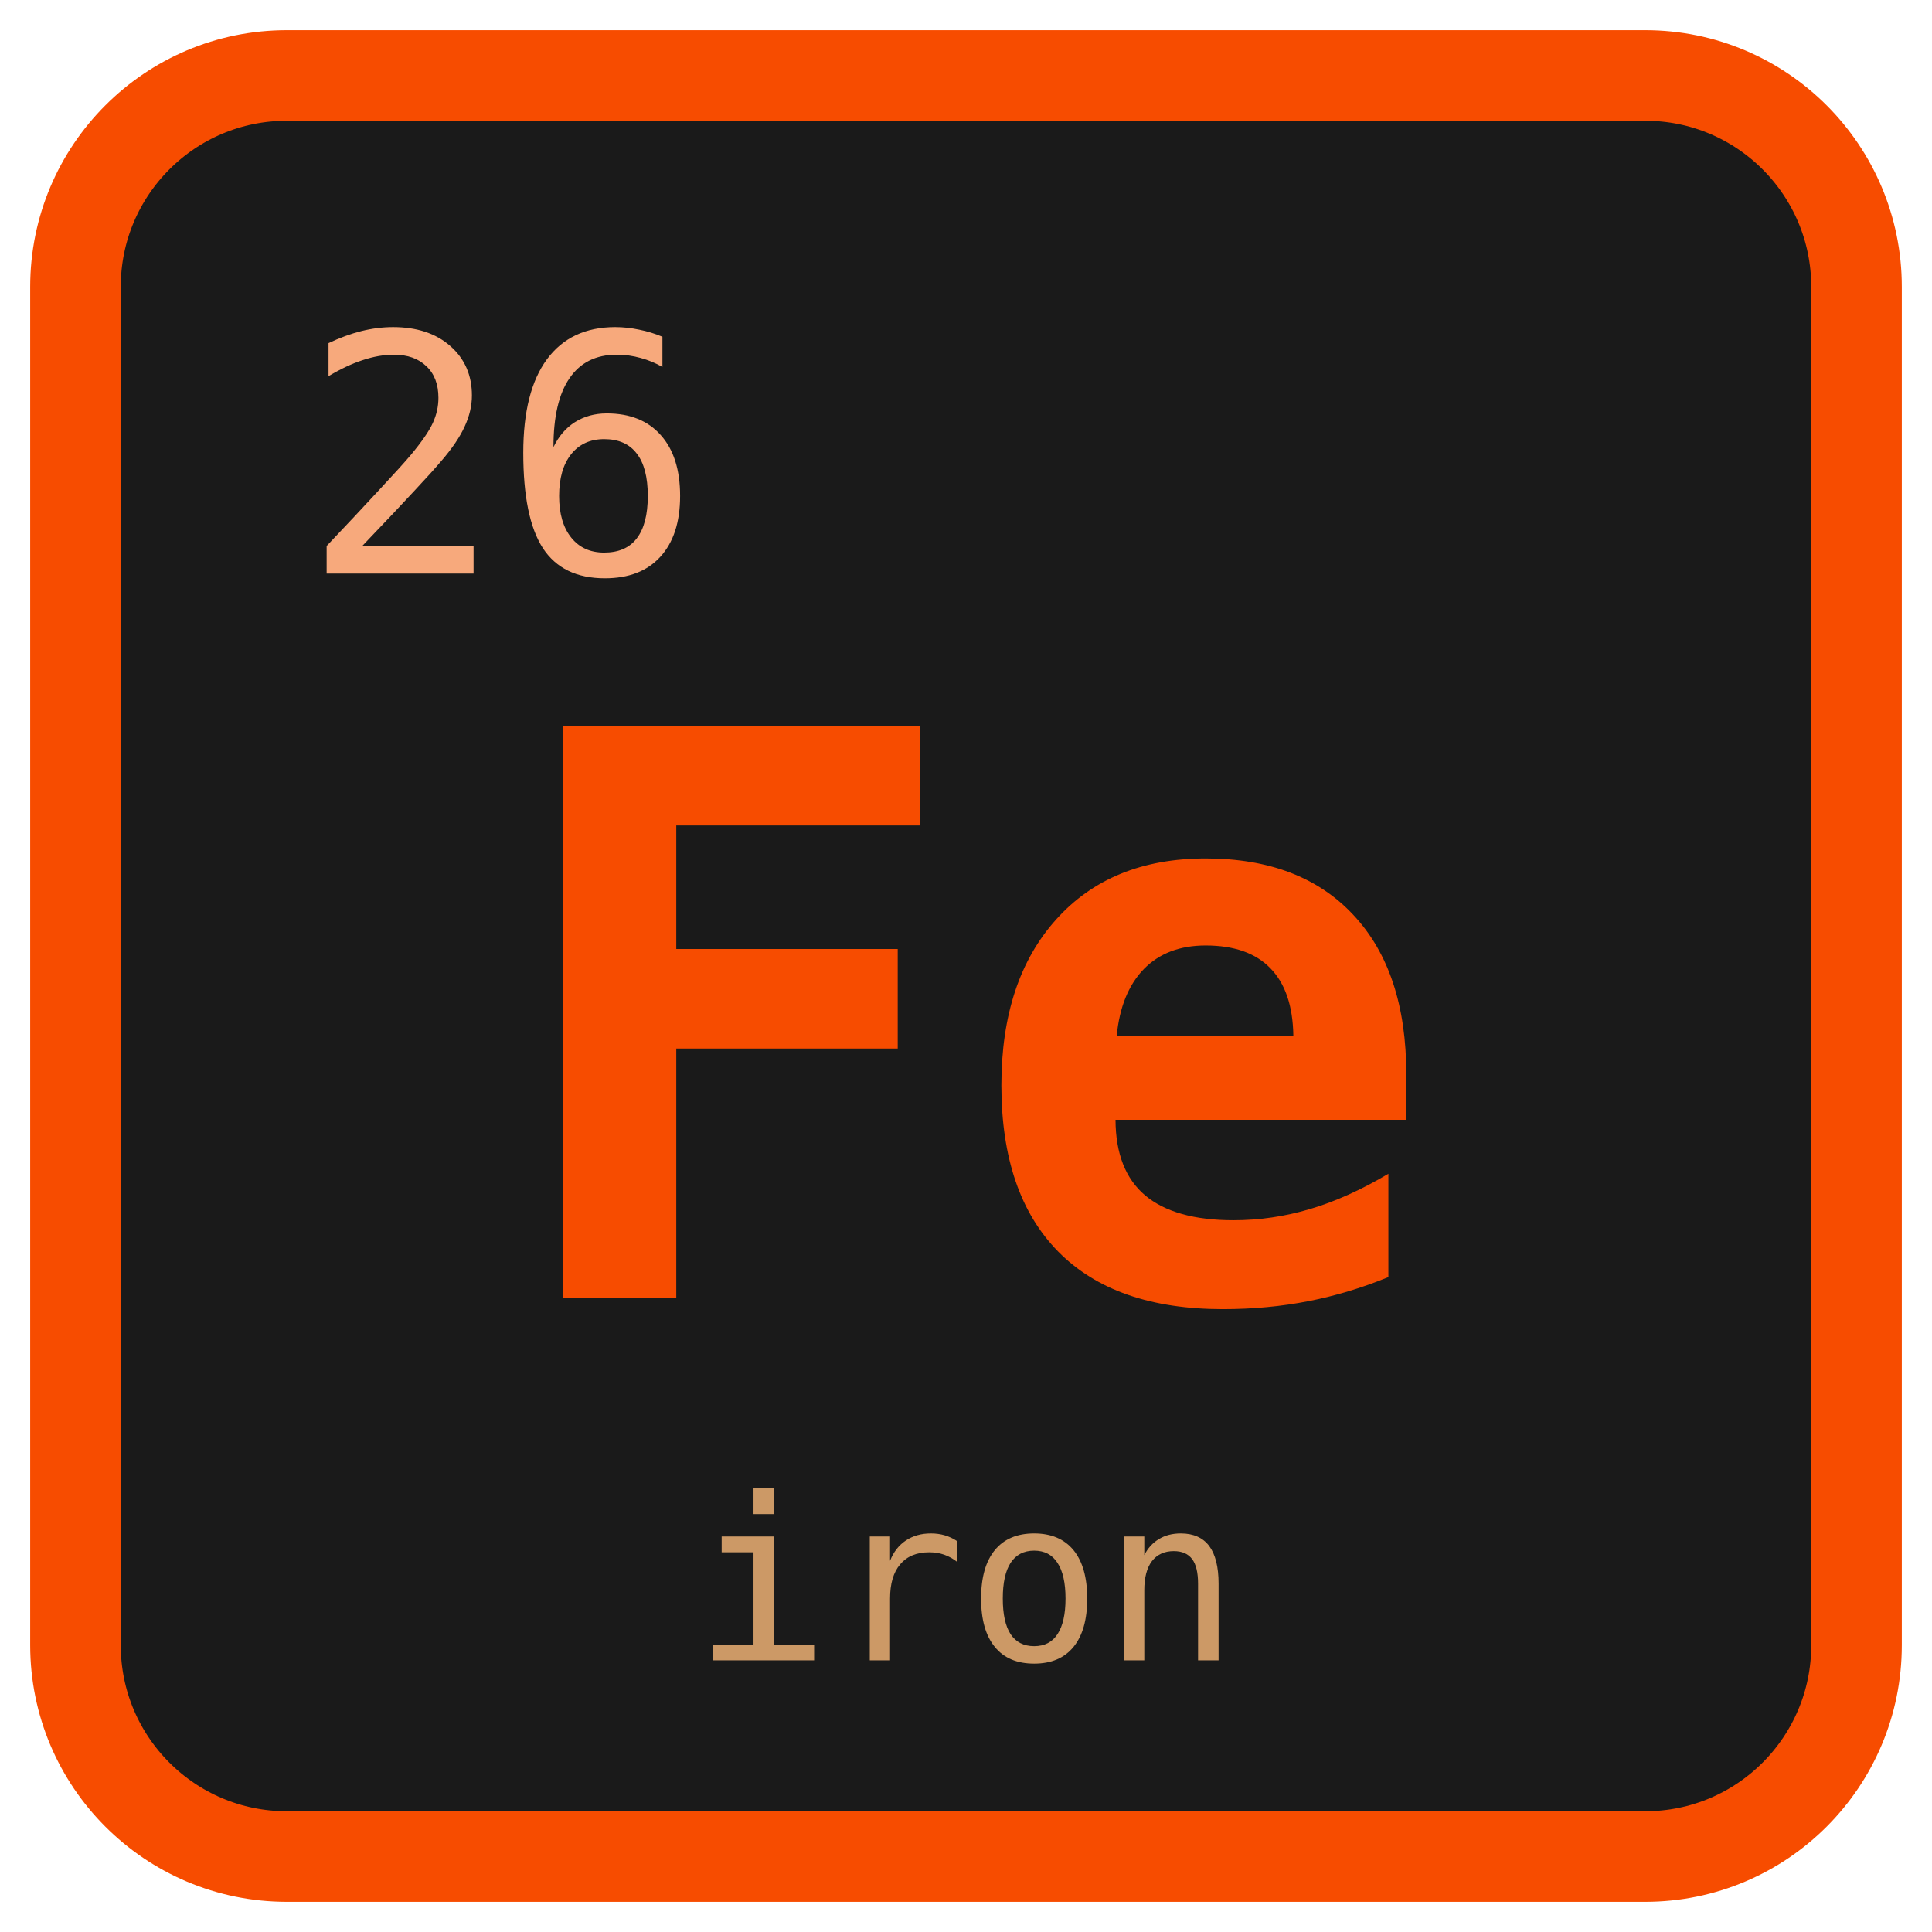
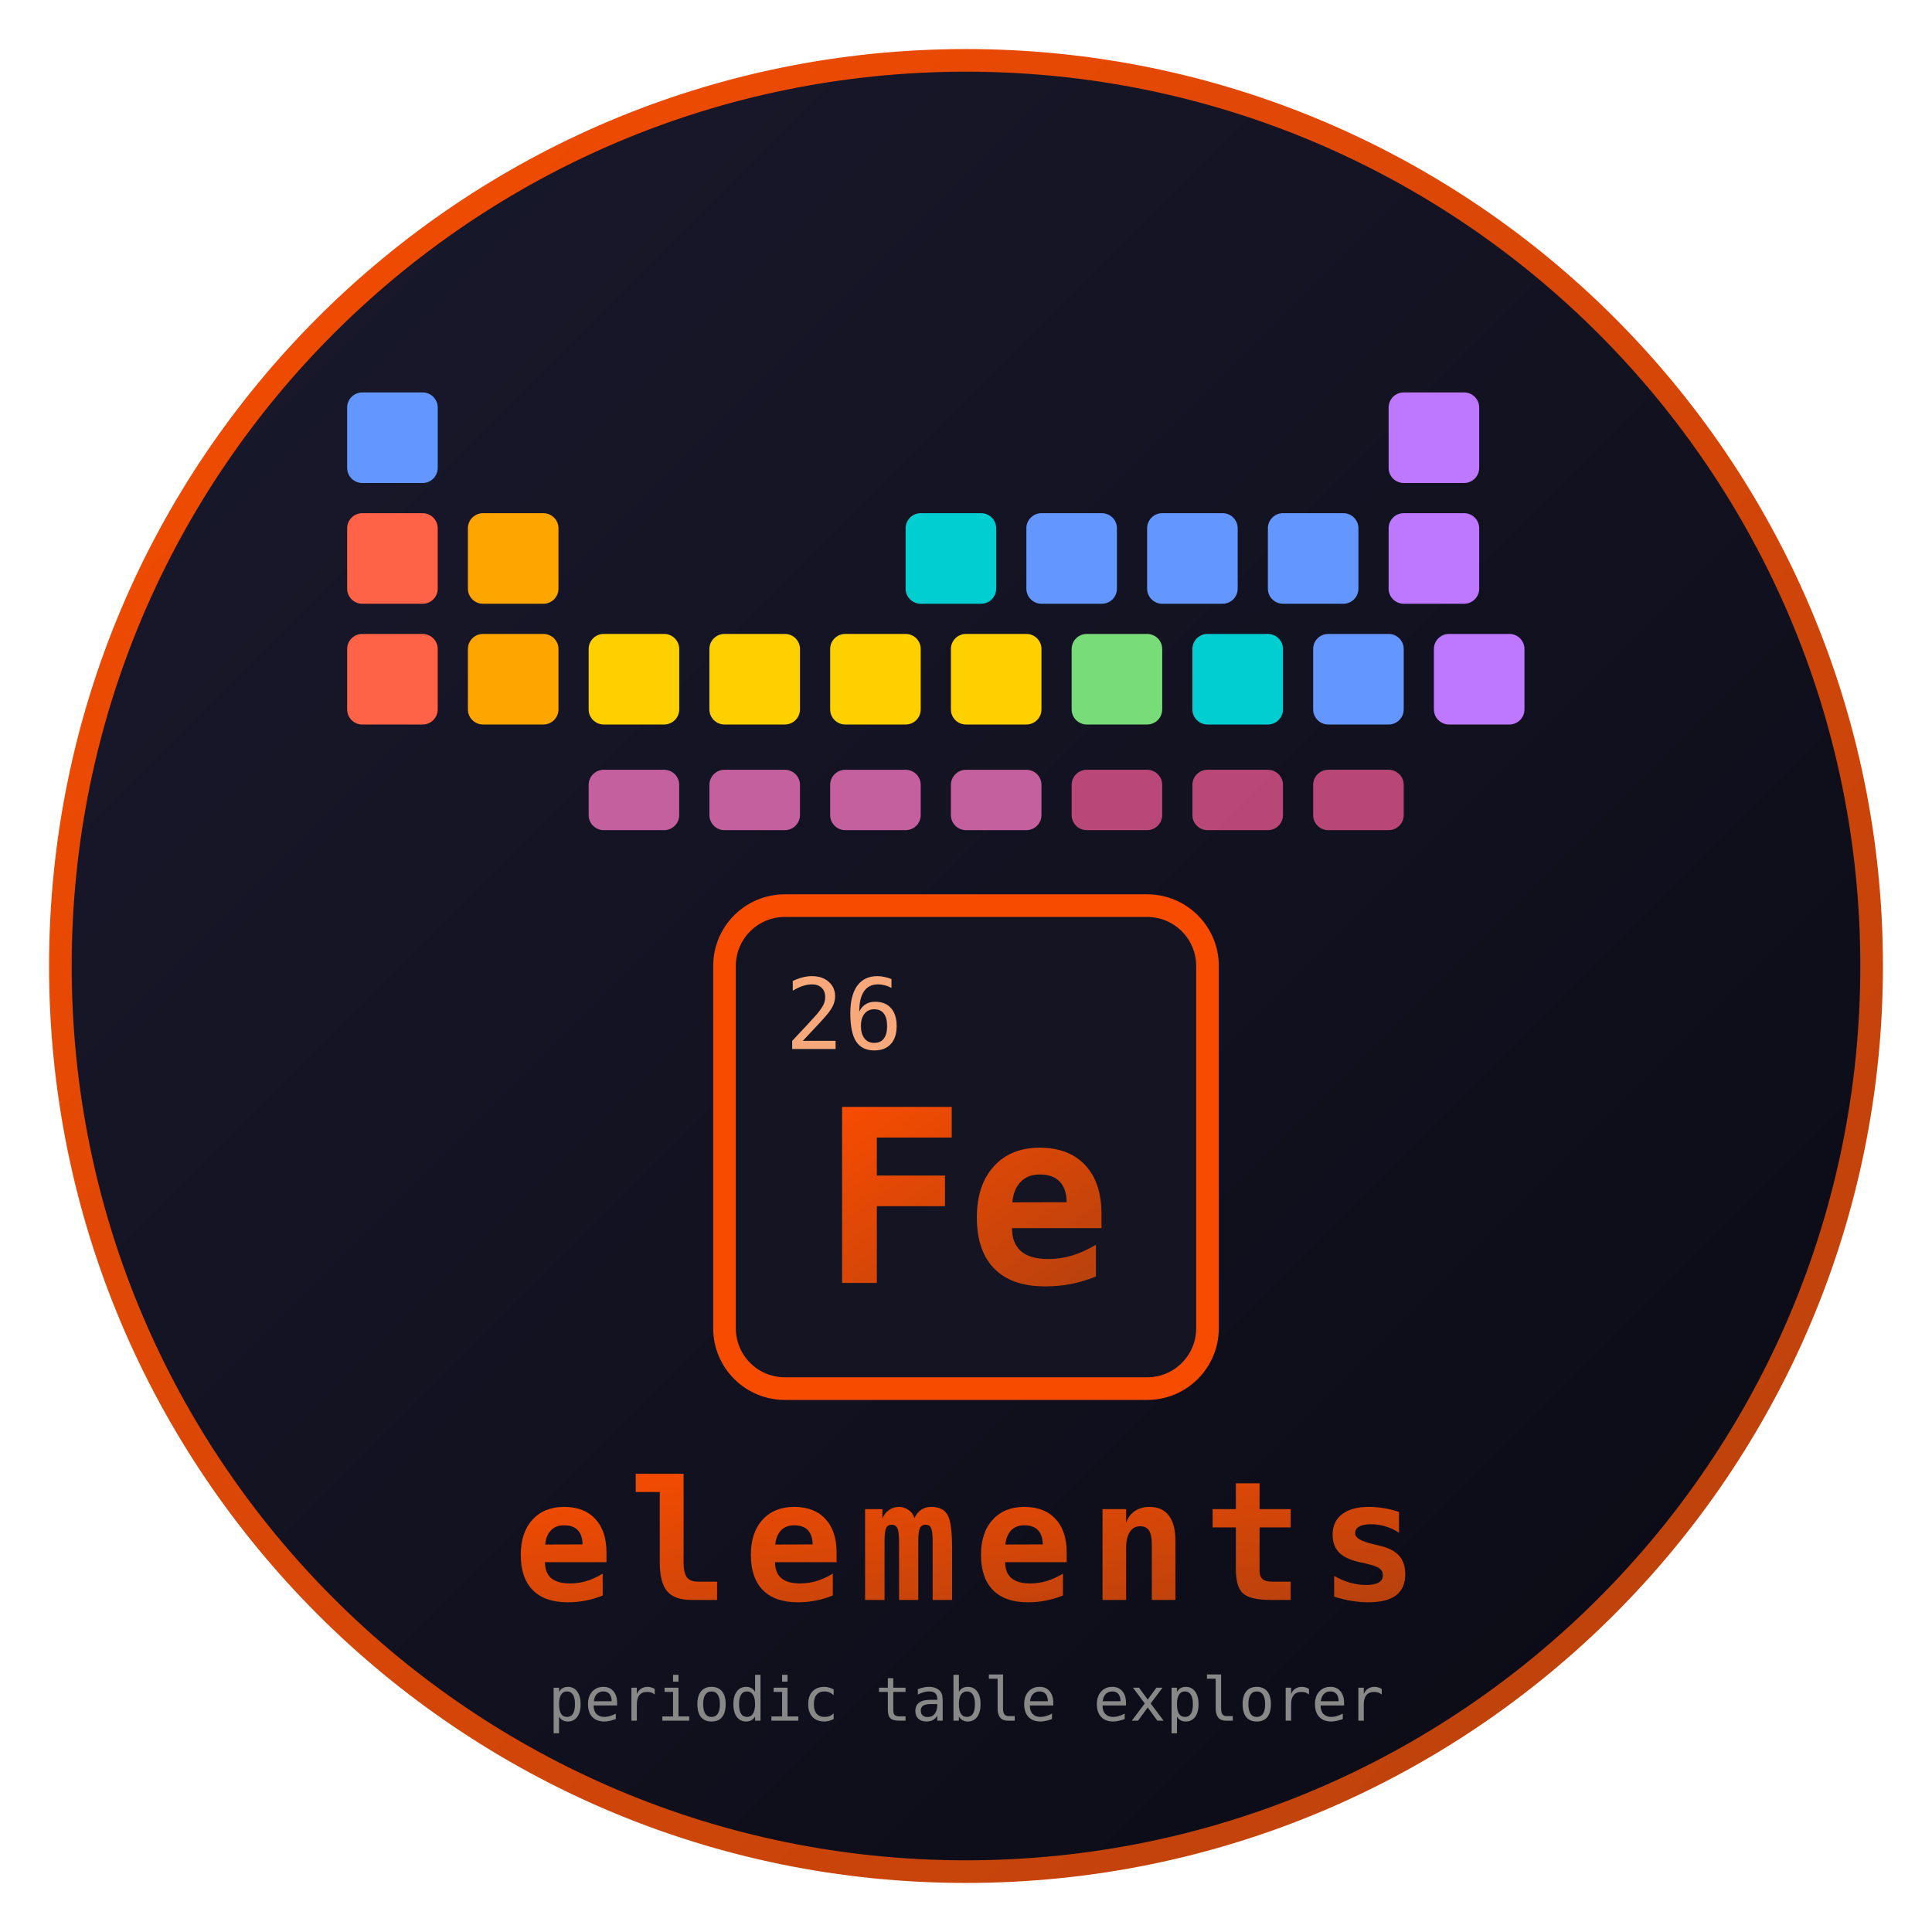
- <svg xmlns="http://www.w3.org/2000/svg" viewBox="0 0 128 128">
-   <rect x="5" y="5" width="118" height="118" rx="14" fill="#1a1a1a" stroke="#f74c00" stroke-width="6" />
-   <text x="20" y="38" font-family="monospace" font-size="22" fill="#f7a97c">26</text>
-   <text x="64" y="86" font-family="monospace" font-size="52" font-weight="bold" fill="#f74c00" text-anchor="middle">Fe</text>
-   <text x="64" y="110" font-family="monospace" font-size="15" fill="#cc9966" text-anchor="middle">iron</text>
+ <svg xmlns="http://www.w3.org/2000/svg" viewBox="0 0 256 256" width="256" height="256">
+   <defs>
+     <linearGradient id="bg" x1="0%" y1="0%" x2="100%" y2="100%">
+       <stop offset="0%" style="stop-color:#1a1a2e" />
+       <stop offset="100%" style="stop-color:#0a0a14" />
+     </linearGradient>
+     <linearGradient id="rust" x1="0%" y1="0%" x2="100%" y2="100%">
+       <stop offset="0%" style="stop-color:#f74c00" />
+       <stop offset="100%" style="stop-color:#b7410e" />
+     </linearGradient>
+   </defs>
+   <style>
+     @keyframes pulse { 0%,100% { opacity: 1; } 50% { opacity: 0.45; } }
+     @keyframes glow  { 0%,100% { opacity: 0.85; } 50% { opacity: 0.35; } }
+     .sel { animation: pulse 2.6s ease-in-out infinite; }
+     .c1  { animation: glow 3.2s ease-in-out infinite; }
+     .c2  { animation: glow 3.2s ease-in-out 0.8s infinite; }
+     .c3  { animation: glow 3.2s ease-in-out 1.6s infinite; }
+   </style>
+   <circle cx="128" cy="128" r="120" fill="url(#bg)" stroke="url(#rust)" stroke-width="3" />
+   <g>
+     <rect x="46" y="52" width="12" height="12" rx="2" fill="#6496ff" class="c1" />
+     <rect x="184" y="52" width="12" height="12" rx="2" fill="#be78ff" class="c2" />
+     <rect x="46" y="68" width="12" height="12" rx="2" fill="#ff6347" />
+     <rect x="62" y="68" width="12" height="12" rx="2" fill="#ffa500" class="c3" />
+     <rect x="120" y="68" width="12" height="12" rx="2" fill="#00ced1" />
+     <rect x="136" y="68" width="12" height="12" rx="2" fill="#6496ff" />
+     <rect x="152" y="68" width="12" height="12" rx="2" fill="#6496ff" class="c1" />
+     <rect x="168" y="68" width="12" height="12" rx="2" fill="#6496ff" />
+     <rect x="184" y="68" width="12" height="12" rx="2" fill="#be78ff" />
+     <rect x="46" y="84" width="12" height="12" rx="2" fill="#ff6347" />
+     <rect x="62" y="84" width="12" height="12" rx="2" fill="#ffa500" />
+     <rect x="78" y="84" width="12" height="12" rx="2" fill="#ffd000" class="c2" />
+     <rect x="94" y="84" width="12" height="12" rx="2" fill="#ffd000" />
+     <rect x="110" y="84" width="12" height="12" rx="2" fill="#ffd000" />
+     <rect x="126" y="84" width="12" height="12" rx="2" fill="#ffd000" />
+     <rect x="142" y="84" width="12" height="12" rx="2" fill="#78dc78" class="c3" />
+     <rect x="158" y="84" width="12" height="12" rx="2" fill="#00ced1" />
+     <rect x="174" y="84" width="12" height="12" rx="2" fill="#6496ff" />
+     <rect x="190" y="84" width="12" height="12" rx="2" fill="#be78ff" />
+     <g opacity="0.75">
+       <rect x="78" y="102" width="12" height="8" rx="2" fill="#ff79c6" />
+       <rect x="94" y="102" width="12" height="8" rx="2" fill="#ff79c6" />
+       <rect x="110" y="102" width="12" height="8" rx="2" fill="#ff79c6" />
+       <rect x="126" y="102" width="12" height="8" rx="2" fill="#ff79c6" />
+       <rect x="142" y="102" width="12" height="8" rx="2" fill="#f05a96" />
+       <rect x="158" y="102" width="12" height="8" rx="2" fill="#f05a96" />
+       <rect x="174" y="102" width="12" height="8" rx="2" fill="#f05a96" />
+     </g>
+   </g>
+   <g class="sel">
+     <rect x="96" y="120" width="64" height="64" rx="8" fill="#141422" stroke="#f74c00" stroke-width="3" />
+     <text x="104" y="139" font-family="monospace" font-size="13" fill="#f7a97c">26</text>
+     <text x="128" y="170" font-family="monospace" font-size="32" font-weight="bold" fill="url(#rust)" text-anchor="middle">Fe</text>
+   </g>
+   <text x="128" y="212" font-family="monospace" font-size="22" font-weight="bold" fill="url(#rust)" text-anchor="middle" letter-spacing="2">elements</text>
+   <text x="128" y="228" font-family="monospace" font-size="8" fill="#888" text-anchor="middle">periodic table explorer</text>
</svg>
